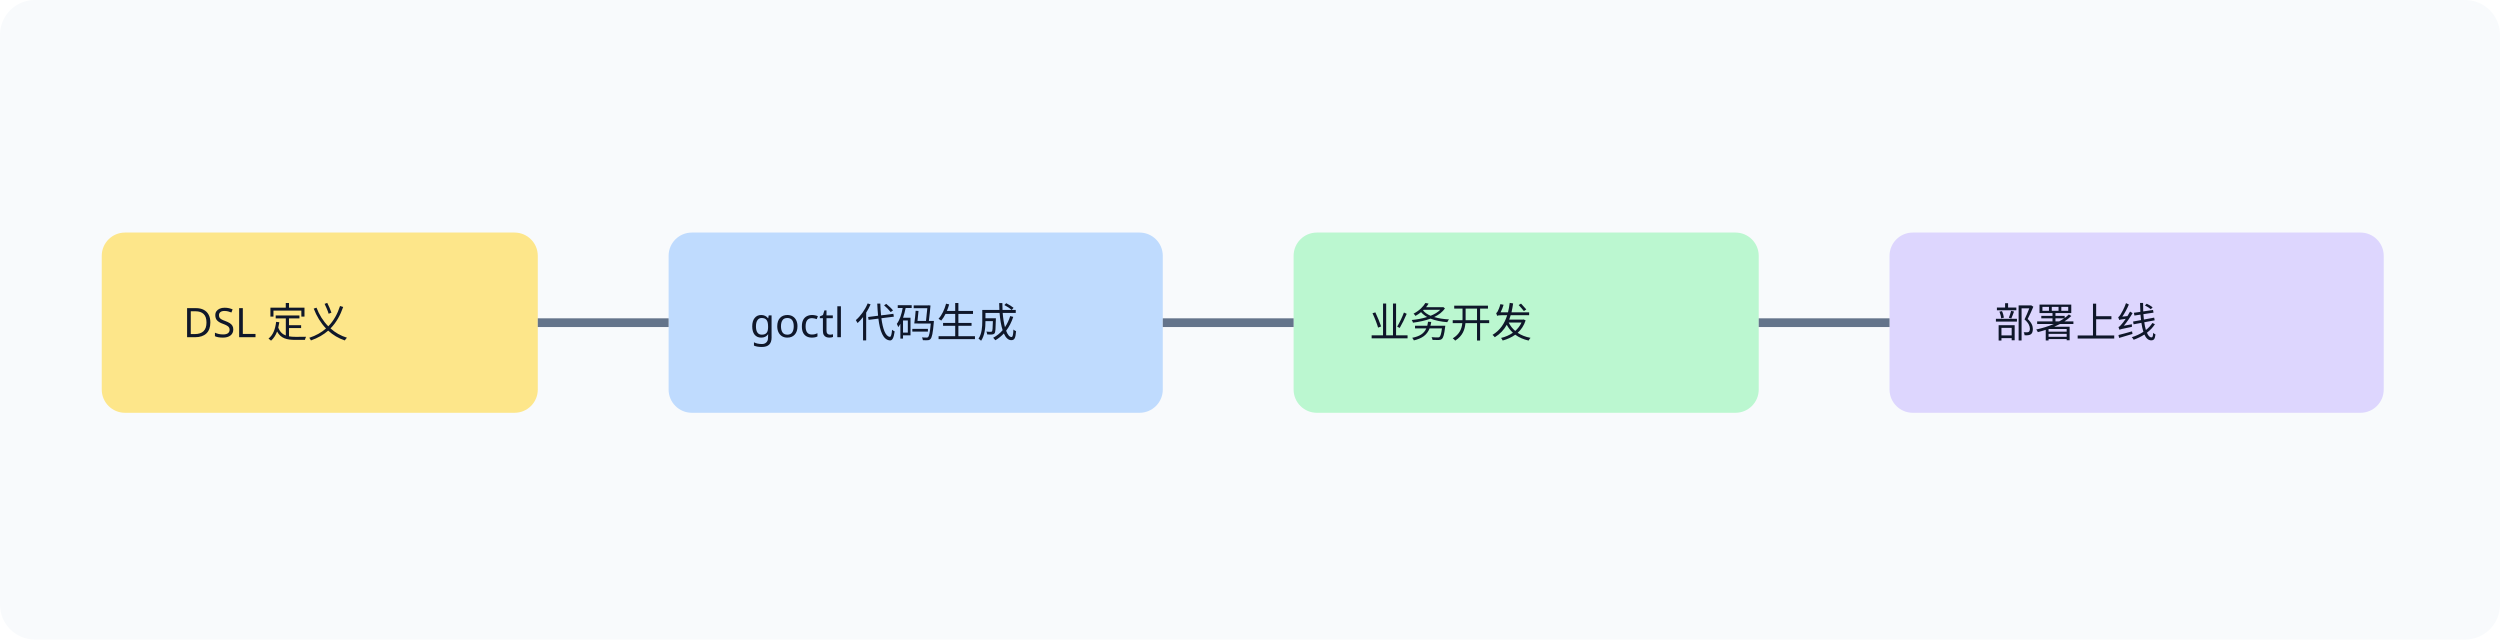
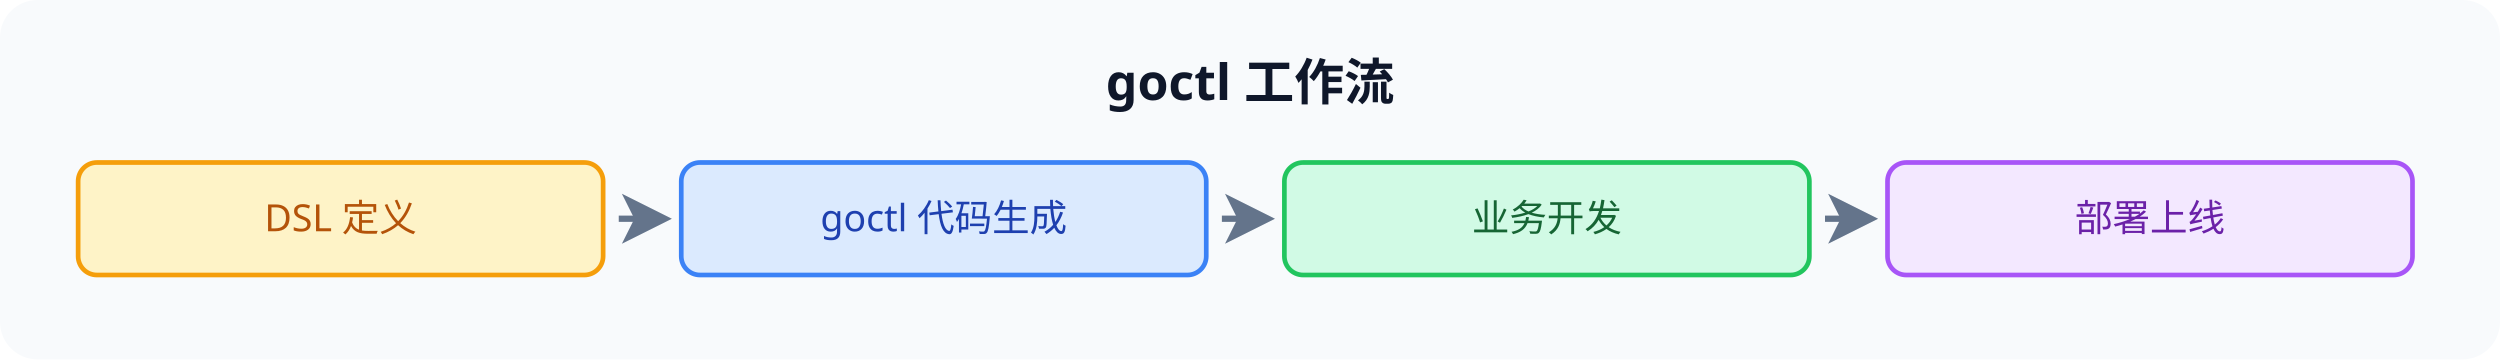
- <svg xmlns="http://www.w3.org/2000/svg" viewBox="0 0 860 220">
-   <rect width="860" height="220" rx="12" fill="#f8fafc" />
-   <g font-family="PingFang SC, Microsoft YaHei, system-ui" font-size="14" fill="#0f172a">
-     <rect x="35" y="80" width="150" height="62" rx="8" fill="#fde68a" />
-     <text x="63" y="116">DSL 定义</text>
-     <rect x="230" y="80" width="170" height="62" rx="8" fill="#bfdbfe" />
-     <text x="258" y="116">goctl 代码生成</text>
-     <rect x="445" y="80" width="160" height="62" rx="8" fill="#bbf7d0" />
-     <text x="471" y="116">业务开发</text>
-     <rect x="650" y="80" width="170" height="62" rx="8" fill="#ddd6fe" />
-     <text x="686" y="116">部署上线</text>
-   </g>
-   <path d="M185 111h45M400 111h45M605 111h45" stroke="#64748b" stroke-width="3" />
+ <svg xmlns="http://www.w3.org/2000/svg" viewBox="0 0 800 115" width="800">
+   <defs>
+     <marker id="arrow" markerWidth="8" markerHeight="8" refX="6" refY="4" orient="auto">
+       <path d="M0,0 L8,4 L0,8 L2,4 z" fill="#64748b" />
+     </marker>
+   </defs>
+   <rect width="800" height="115" rx="12" fill="#f8fafc" />
+   <text x="400" y="32" font-size="16" font-weight="600" text-anchor="middle" font-family="PingFang SC, Microsoft YaHei, system-ui, sans-serif" fill="#0f172a">goctl 工作流</text>
+   <rect x="25" y="52" width="168" height="36" rx="6" fill="#fef3c7" stroke="#f59e0b" stroke-width="1.5" />
+   <text x="109" y="74" font-size="12" text-anchor="middle" font-family="PingFang SC, Microsoft YaHei, system-ui, sans-serif" fill="#b45309">DSL 定义</text>
+   <path d="M198,70 Q204,70 211,70" stroke="#64748b" stroke-width="2" fill="none" marker-end="url(#arrow)" />
+   <rect x="218" y="52" width="168" height="36" rx="6" fill="#dbeafe" stroke="#3b82f6" stroke-width="1.5" />
+   <text x="302" y="74" font-size="12" text-anchor="middle" font-family="PingFang SC, Microsoft YaHei, system-ui, sans-serif" fill="#1e40af">goctl 代码生成</text>
+   <path d="M391,70 Q397,70 404,70" stroke="#64748b" stroke-width="2" fill="none" marker-end="url(#arrow)" />
+   <rect x="411" y="52" width="168" height="36" rx="6" fill="#d1fae5" stroke="#22c55e" stroke-width="1.5" />
+   <text x="495" y="74" font-size="12" text-anchor="middle" font-family="PingFang SC, Microsoft YaHei, system-ui, sans-serif" fill="#166534">业务开发</text>
+   <path d="M584,70 Q590,70 597,70" stroke="#64748b" stroke-width="2" fill="none" marker-end="url(#arrow)" />
+   <rect x="604" y="52" width="168" height="36" rx="6" fill="#f3e8ff" stroke="#a855f7" stroke-width="1.5" />
+   <text x="688" y="74" font-size="12" text-anchor="middle" font-family="PingFang SC, Microsoft YaHei, system-ui, sans-serif" fill="#6b21a8">部署上线</text>
</svg>
